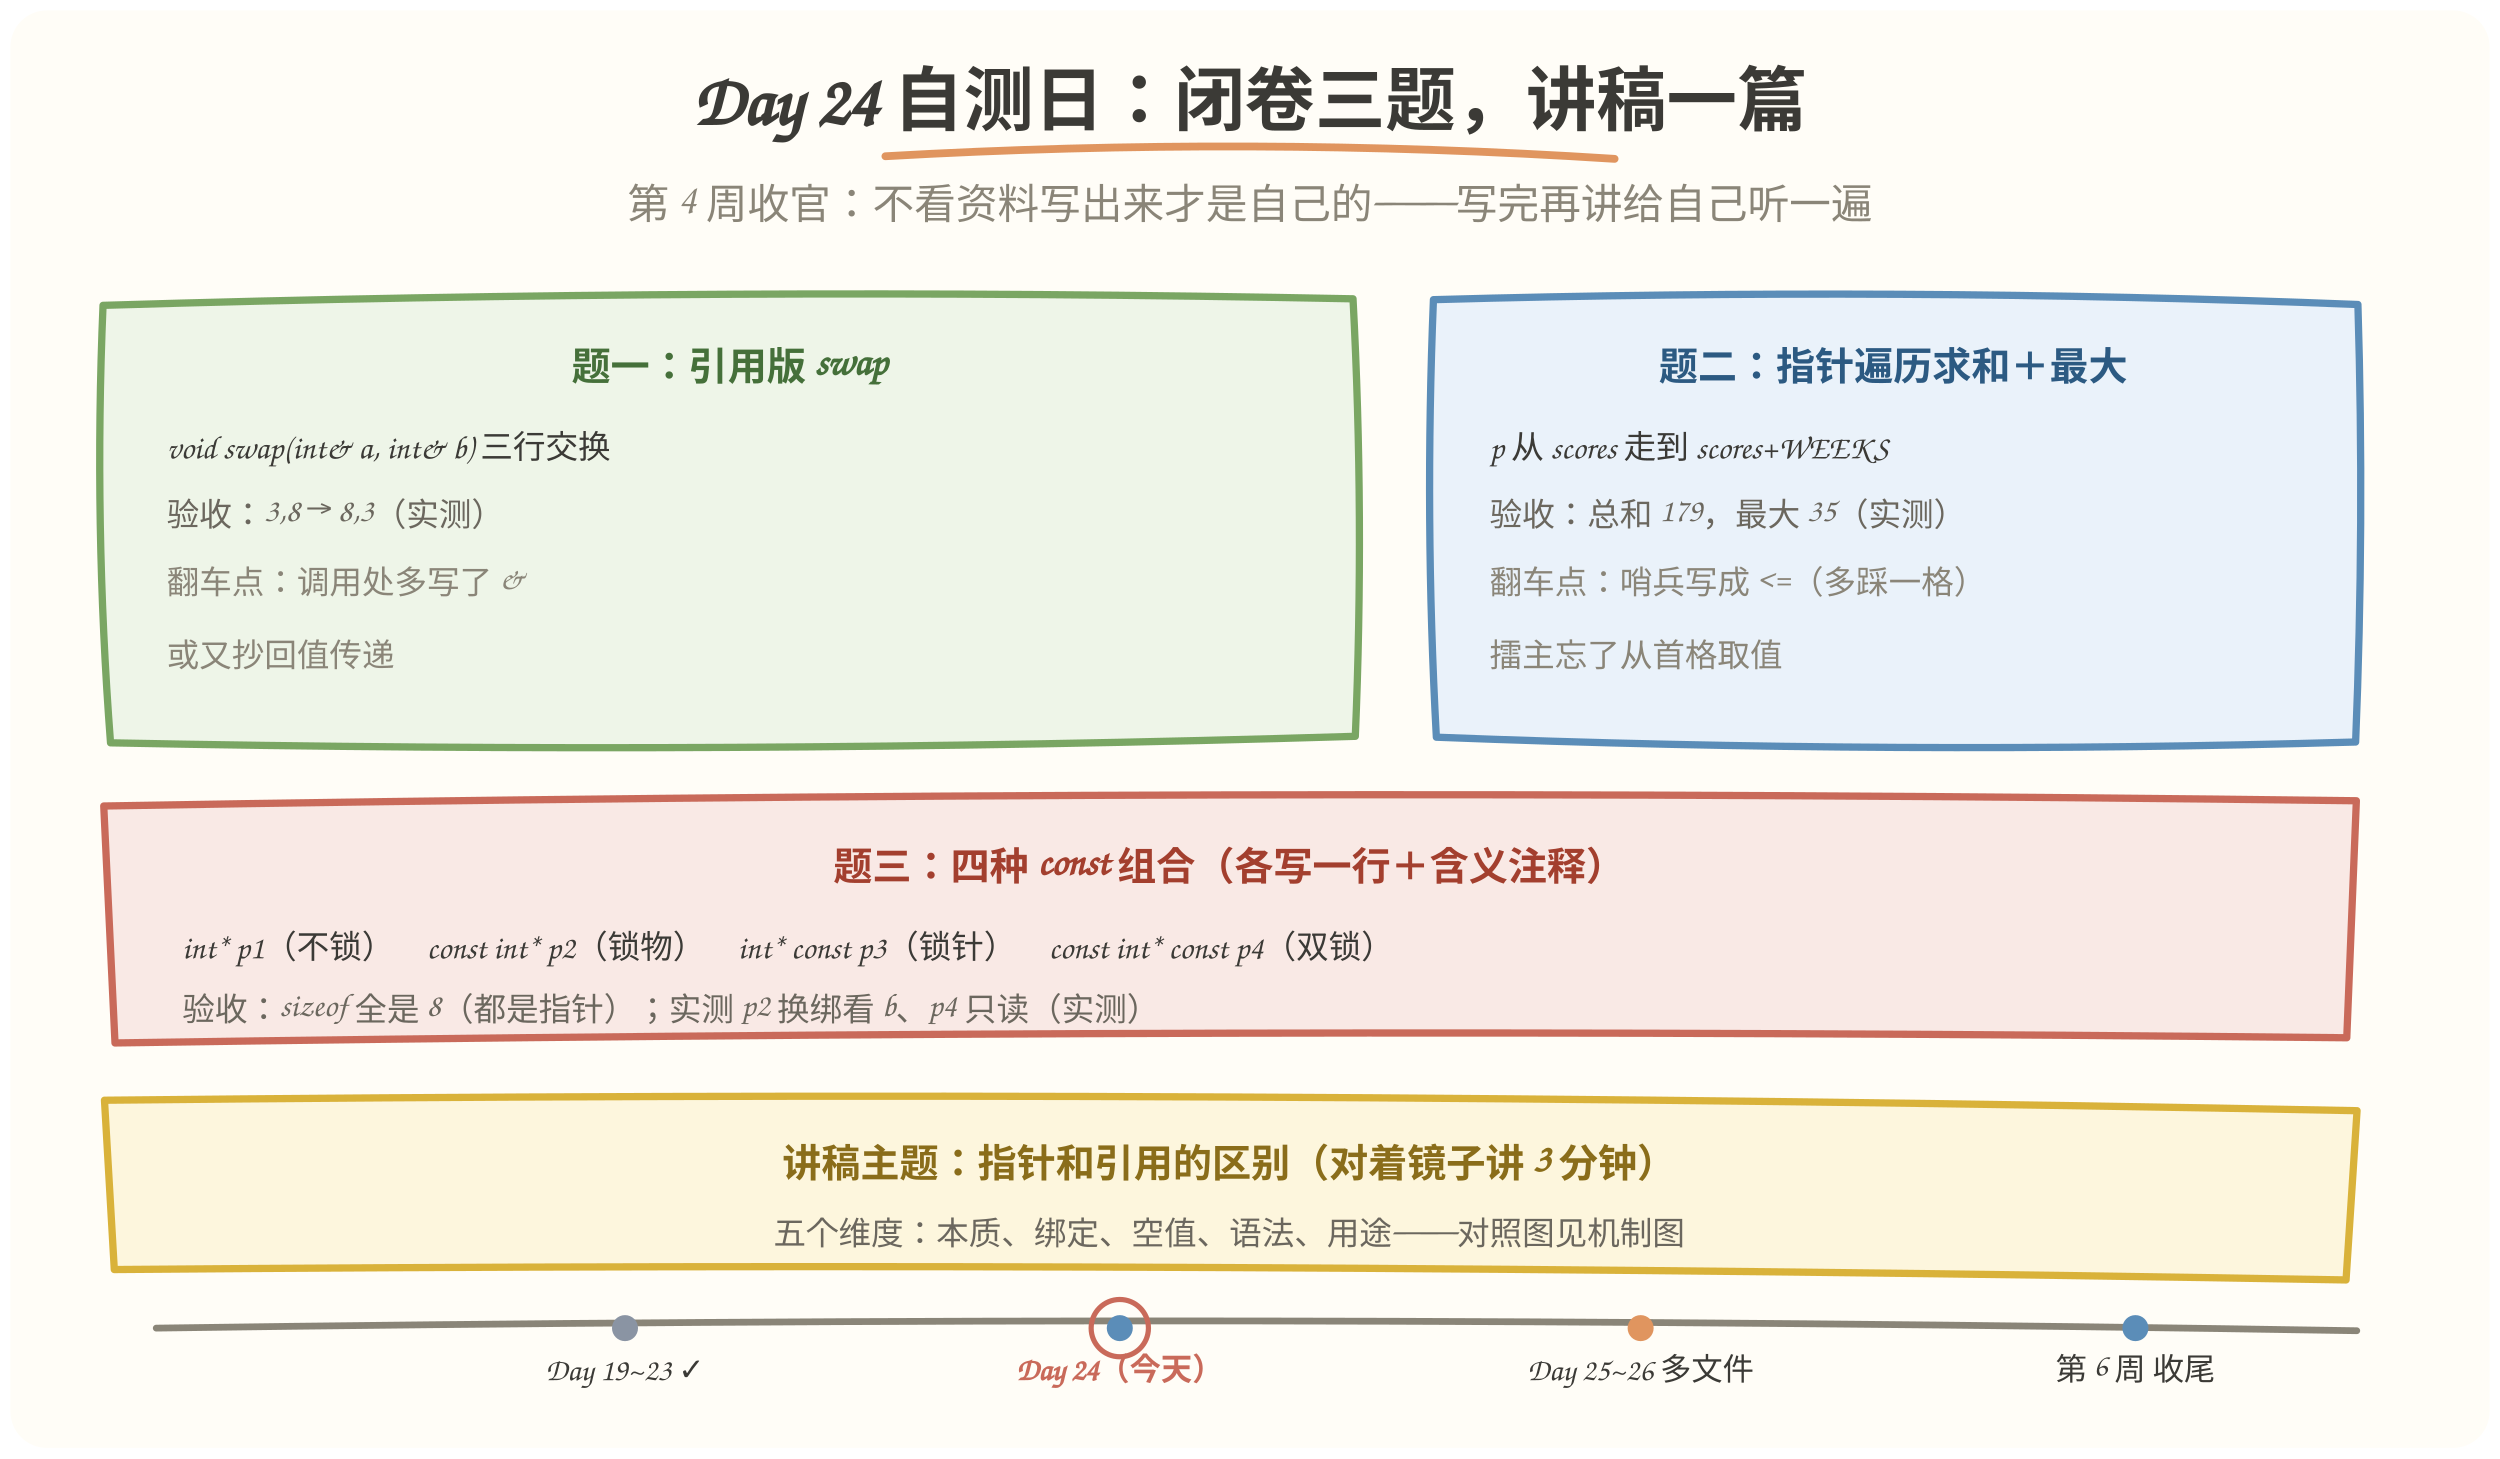
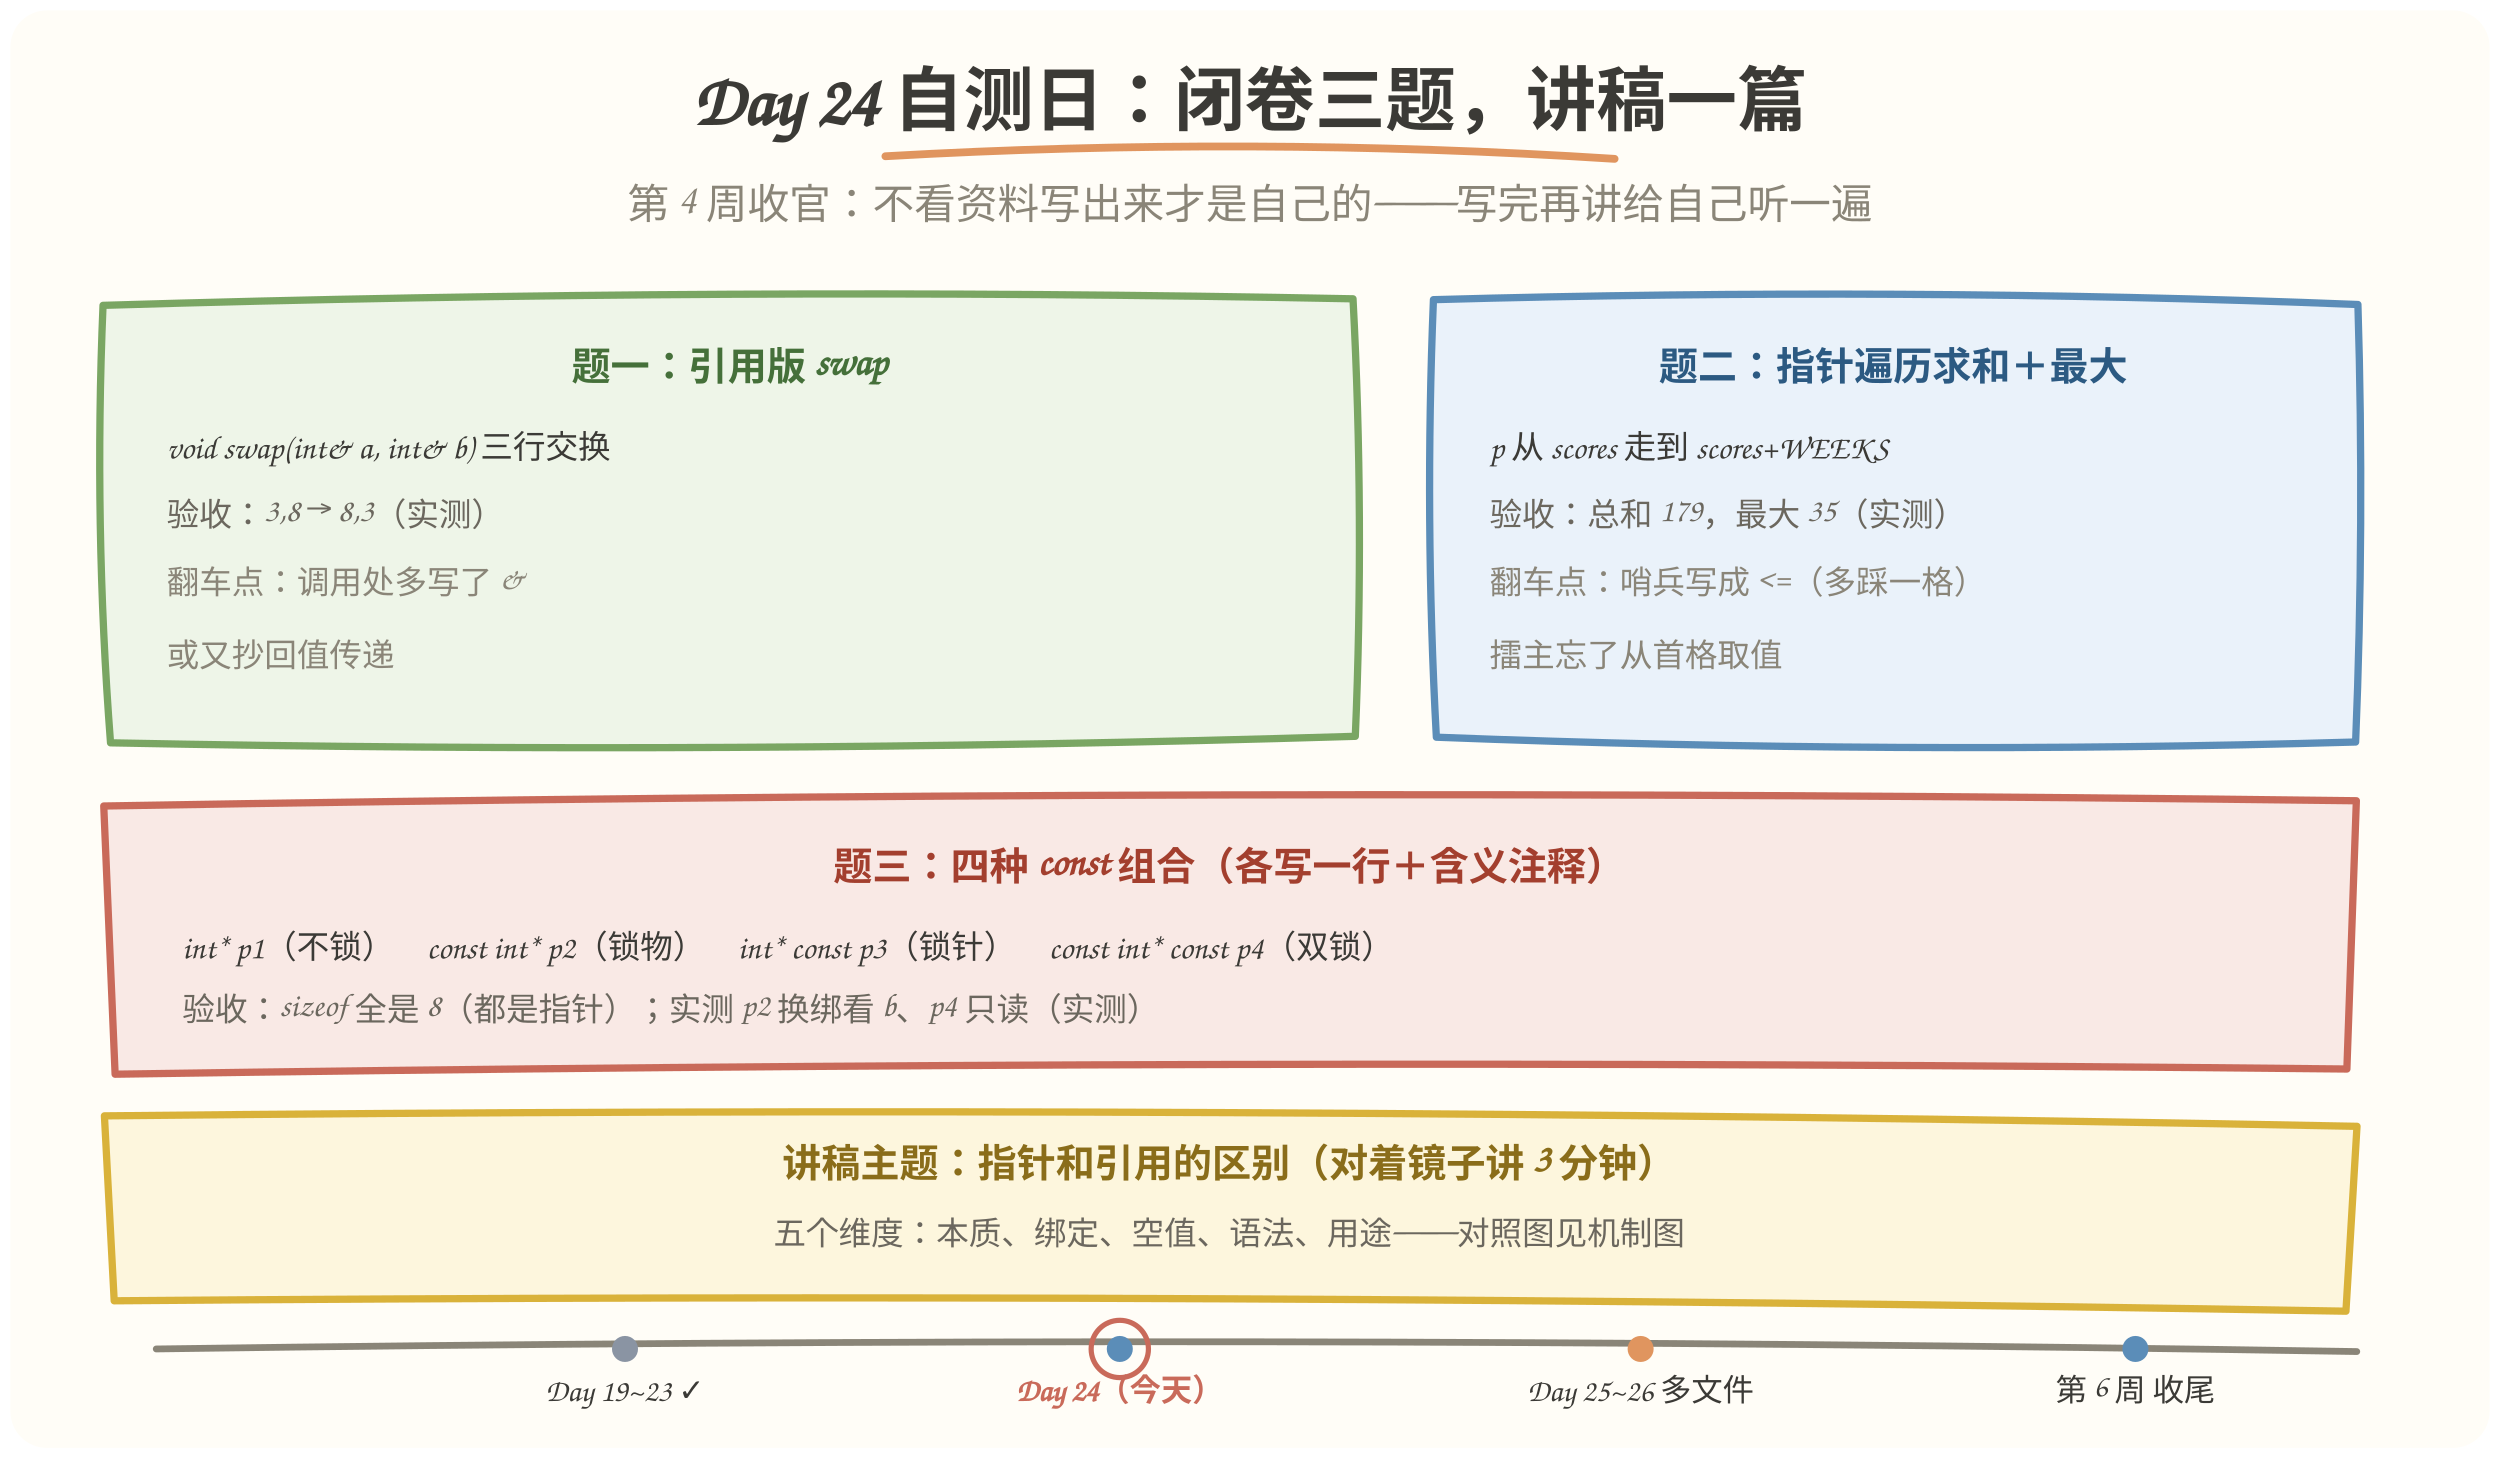
<svg xmlns="http://www.w3.org/2000/svg" viewBox="0 0 960 560" font-family="'Kaiti SC','KaiTi','Comic Sans MS',cursive">
  <rect x="4" y="4" width="952" height="552" rx="14" fill="#fffdf7" />
  <g stroke-linecap="round" stroke-linejoin="round">
    <text x="480" y="48" text-anchor="middle" font-size="27" font-weight="bold" fill="#3b3a36">Day 24 自测日：闭卷三题，讲稿一篇</text>
    <path d="M 340,60 Q 480,52 620,61" fill="none" stroke="#e0955f" stroke-width="3" />
    <text x="480" y="84" text-anchor="middle" font-size="16" fill="#8a8578">第 4 周收官：不看资料写出来才是自己的——写完再讲给自己听一遍</text>
    <path d="M 40,116 Q 280,110 520,116 Q 524,200 520,284 Q 280,290 42,284 Q 36,200 40,116 Z" fill="#eef5e8" stroke="#7aa663" stroke-width="2.8" transform="rotate(-0.3 280 200)" />
    <text x="280" y="146" text-anchor="middle" font-size="15" font-weight="bold" fill="#45703a">题一：引用版 swap</text>
    <text x="64" y="176" font-size="12.5" fill="#3b3a36">void swap(int&amp; a, int&amp; b) 三行交换</text>
    <text x="64" y="202" font-size="12.5" fill="#6b675e">验收：3,8 → 8,3（实测）</text>
    <text x="64" y="228" font-size="12.5" fill="#8a8578">翻车点：调用处多写了 &amp;</text>
    <text x="64" y="256" font-size="12.5" fill="#8a8578">　　　　或又抄回值传递</text>
    <path d="M 550,116 Q 730,110 905,116 Q 908,200 905,284 Q 730,290 552,284 Q 547,200 550,116 Z" fill="#eaf2fa" stroke="#5b8db8" stroke-width="2.8" transform="rotate(0.3 727 200)" />
    <text x="727" y="146" text-anchor="middle" font-size="15" font-weight="bold" fill="#2c5a82">题二：指针遍历求和＋最大</text>
    <text x="572" y="176" font-size="12.5" fill="#3b3a36">p 从 scores 走到 scores+WEEKS</text>
    <text x="572" y="202" font-size="12.5" fill="#6b675e">验收：总和 179，最大 35（实测）</text>
    <text x="572" y="228" font-size="12.5" fill="#8a8578">翻车点：哨兵写成 &lt;=（多踩一格）</text>
    <text x="572" y="256" font-size="12.5" fill="#8a8578">　　　　擂主忘了从首格取值</text>
-     <path d="M 40,308 Q 470,302 905,309 L 901,400 Q 470,394 44,399 Z" fill="#f9e9e5" stroke="#c96a5a" stroke-width="2.8" transform="rotate(-0.2 472 354)" />
+     <path d="M 40,308 Q 470,302 905,309 L 901,412 Q 470,406 44,411 Z" fill="#f9e9e5" stroke="#c96a5a" stroke-width="2.8" transform="rotate(-0.2 472 354)" />
    <text x="472" y="338" text-anchor="middle" font-size="15" font-weight="bold" fill="#a33f2e">题三：四种 const 组合（各写一行＋含义注释）</text>
    <text x="70" y="368" font-size="12.5" fill="#3b3a36">int* p1（不锁）　const int* p2（锁物）　int* const p3（锁针）　const int* const p4（双锁）</text>
    <text x="70" y="392" font-size="12.5" fill="#6b675e">验收：sizeof 全是 8（都是指针）；实测 p2 换绑看 b、p4 只读（实测）</text>
-     <path d="M 40,424 Q 470,418 905,425 L 901,490 Q 470,484 44,489 Z" fill="#fdf6dd" stroke="#d9b23a" stroke-width="2.8" transform="rotate(0.2 472 457)" />
+     <path d="M 40,430 Q 470,424 905,431 L 901,502 Q 470,496 44,501 Z" fill="#fdf6dd" stroke="#d9b23a" stroke-width="2.8" transform="rotate(0.2 472 457)" />
    <text x="472" y="452" text-anchor="middle" font-size="15" font-weight="bold" fill="#8a6d1a">讲稿主题：指针和引用的区别（对着镜子讲 3 分钟）</text>
    <text x="472" y="478" text-anchor="middle" font-size="12.5" fill="#6b675e">五个维度：本质、绑定、空值、语法、用途——对照图见机制图</text>
-     <path d="M 60,510 Q 480,504 905,511" fill="none" stroke="#8a8578" stroke-width="2.6" />
-     <circle cx="240" cy="510" r="5" fill="#8a94a3" />
-     <text x="240" y="530" text-anchor="middle" font-size="12" fill="#3b3a36">Day 19~23 ✓</text>
-     <circle cx="430" cy="510" r="11" fill="none" stroke="#c96a5a" stroke-width="2" />
-     <circle cx="430" cy="510" r="5" fill="#5b8db8" />
-     <text x="430" y="530" text-anchor="middle" font-size="12" font-weight="bold" fill="#c96a5a">Day 24（今天）</text>
-     <circle cx="630" cy="510" r="5" fill="#e0955f" />
-     <text x="630" y="530" text-anchor="middle" font-size="12" fill="#3b3a36">Day 25~26 多文件</text>
-     <circle cx="820" cy="510" r="5" fill="#5b8db8" />
-     <text x="820" y="530" text-anchor="middle" font-size="12" fill="#3b3a36">第 6 周 收尾</text>
+     <path d="M 60,518 Q 480,512 905,519" fill="none" stroke="#8a8578" stroke-width="2.6" />
+     <circle cx="240" cy="518" r="5" fill="#8a94a3" />
+     <text x="240" y="538" text-anchor="middle" font-size="12" fill="#3b3a36">Day 19~23 ✓</text>
+     <circle cx="430" cy="518" r="11" fill="none" stroke="#c96a5a" stroke-width="2" />
+     <circle cx="430" cy="518" r="5" fill="#5b8db8" />
+     <text x="430" y="538" text-anchor="middle" font-size="12" font-weight="bold" fill="#c96a5a">Day 24（今天）</text>
+     <circle cx="630" cy="518" r="5" fill="#e0955f" />
+     <text x="630" y="538" text-anchor="middle" font-size="12" fill="#3b3a36">Day 25~26 多文件</text>
+     <circle cx="820" cy="518" r="5" fill="#5b8db8" />
+     <text x="820" y="538" text-anchor="middle" font-size="12" fill="#3b3a36">第 6 周 收尾</text>
  </g>
</svg>
